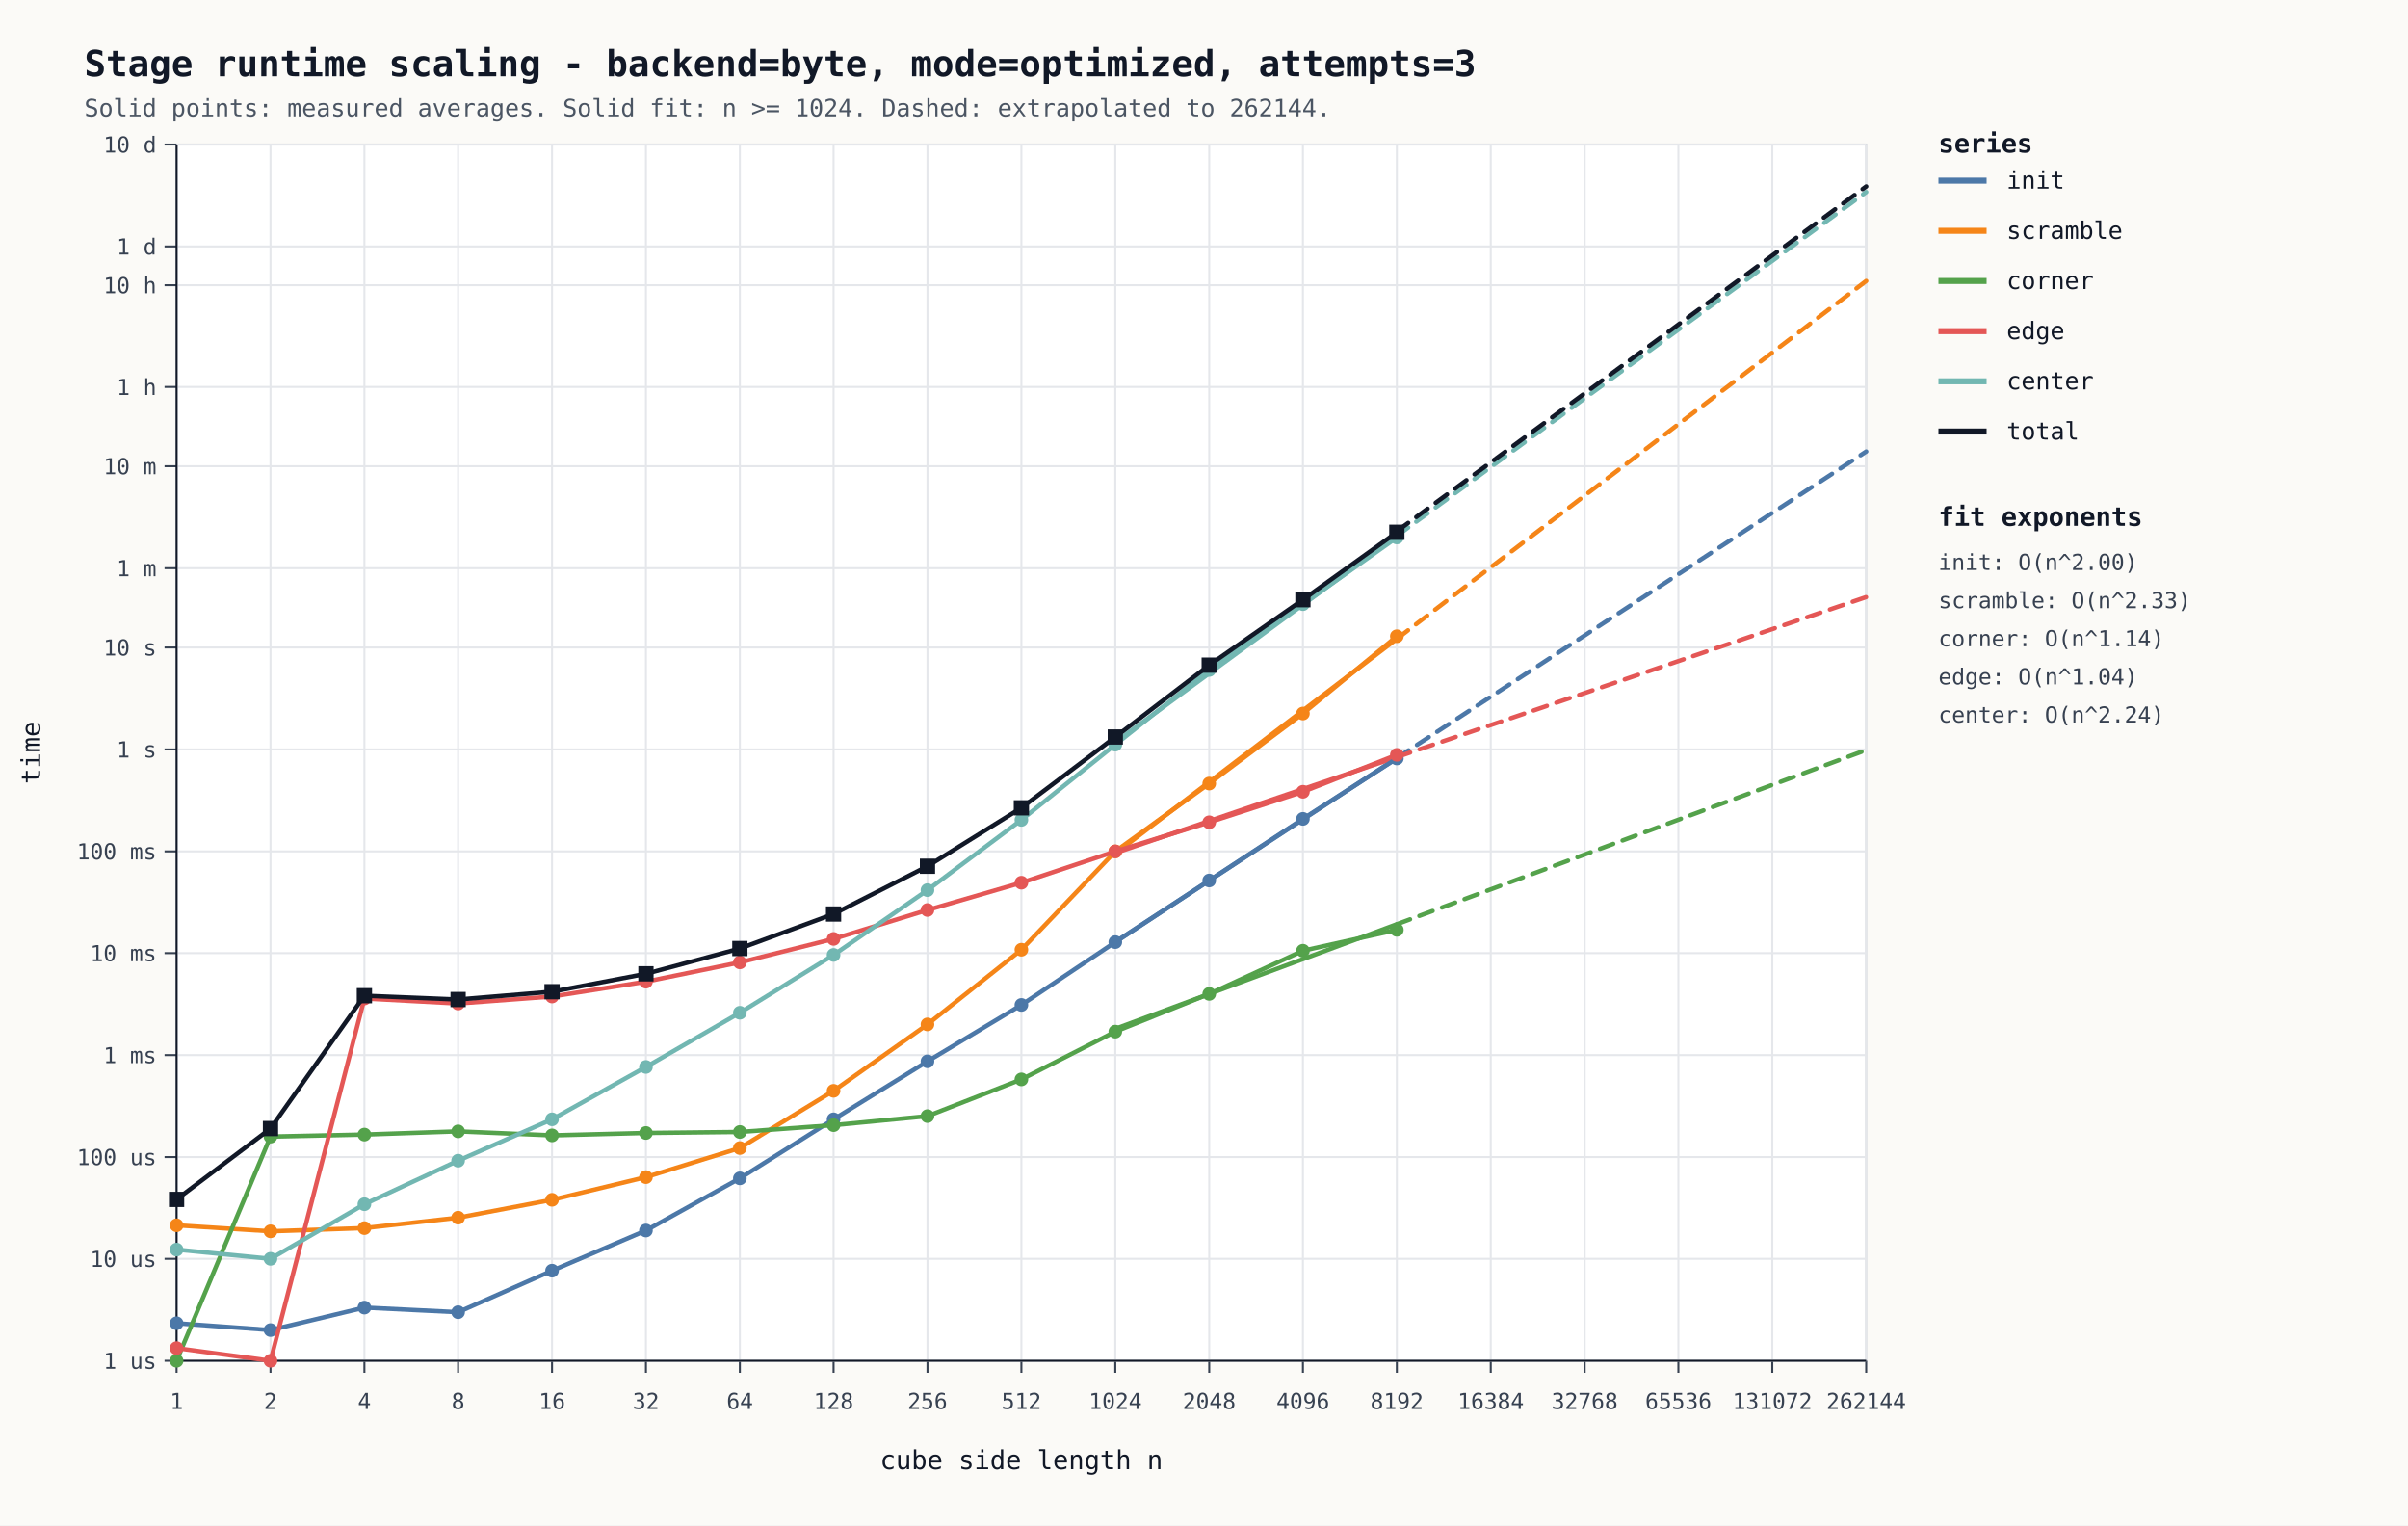
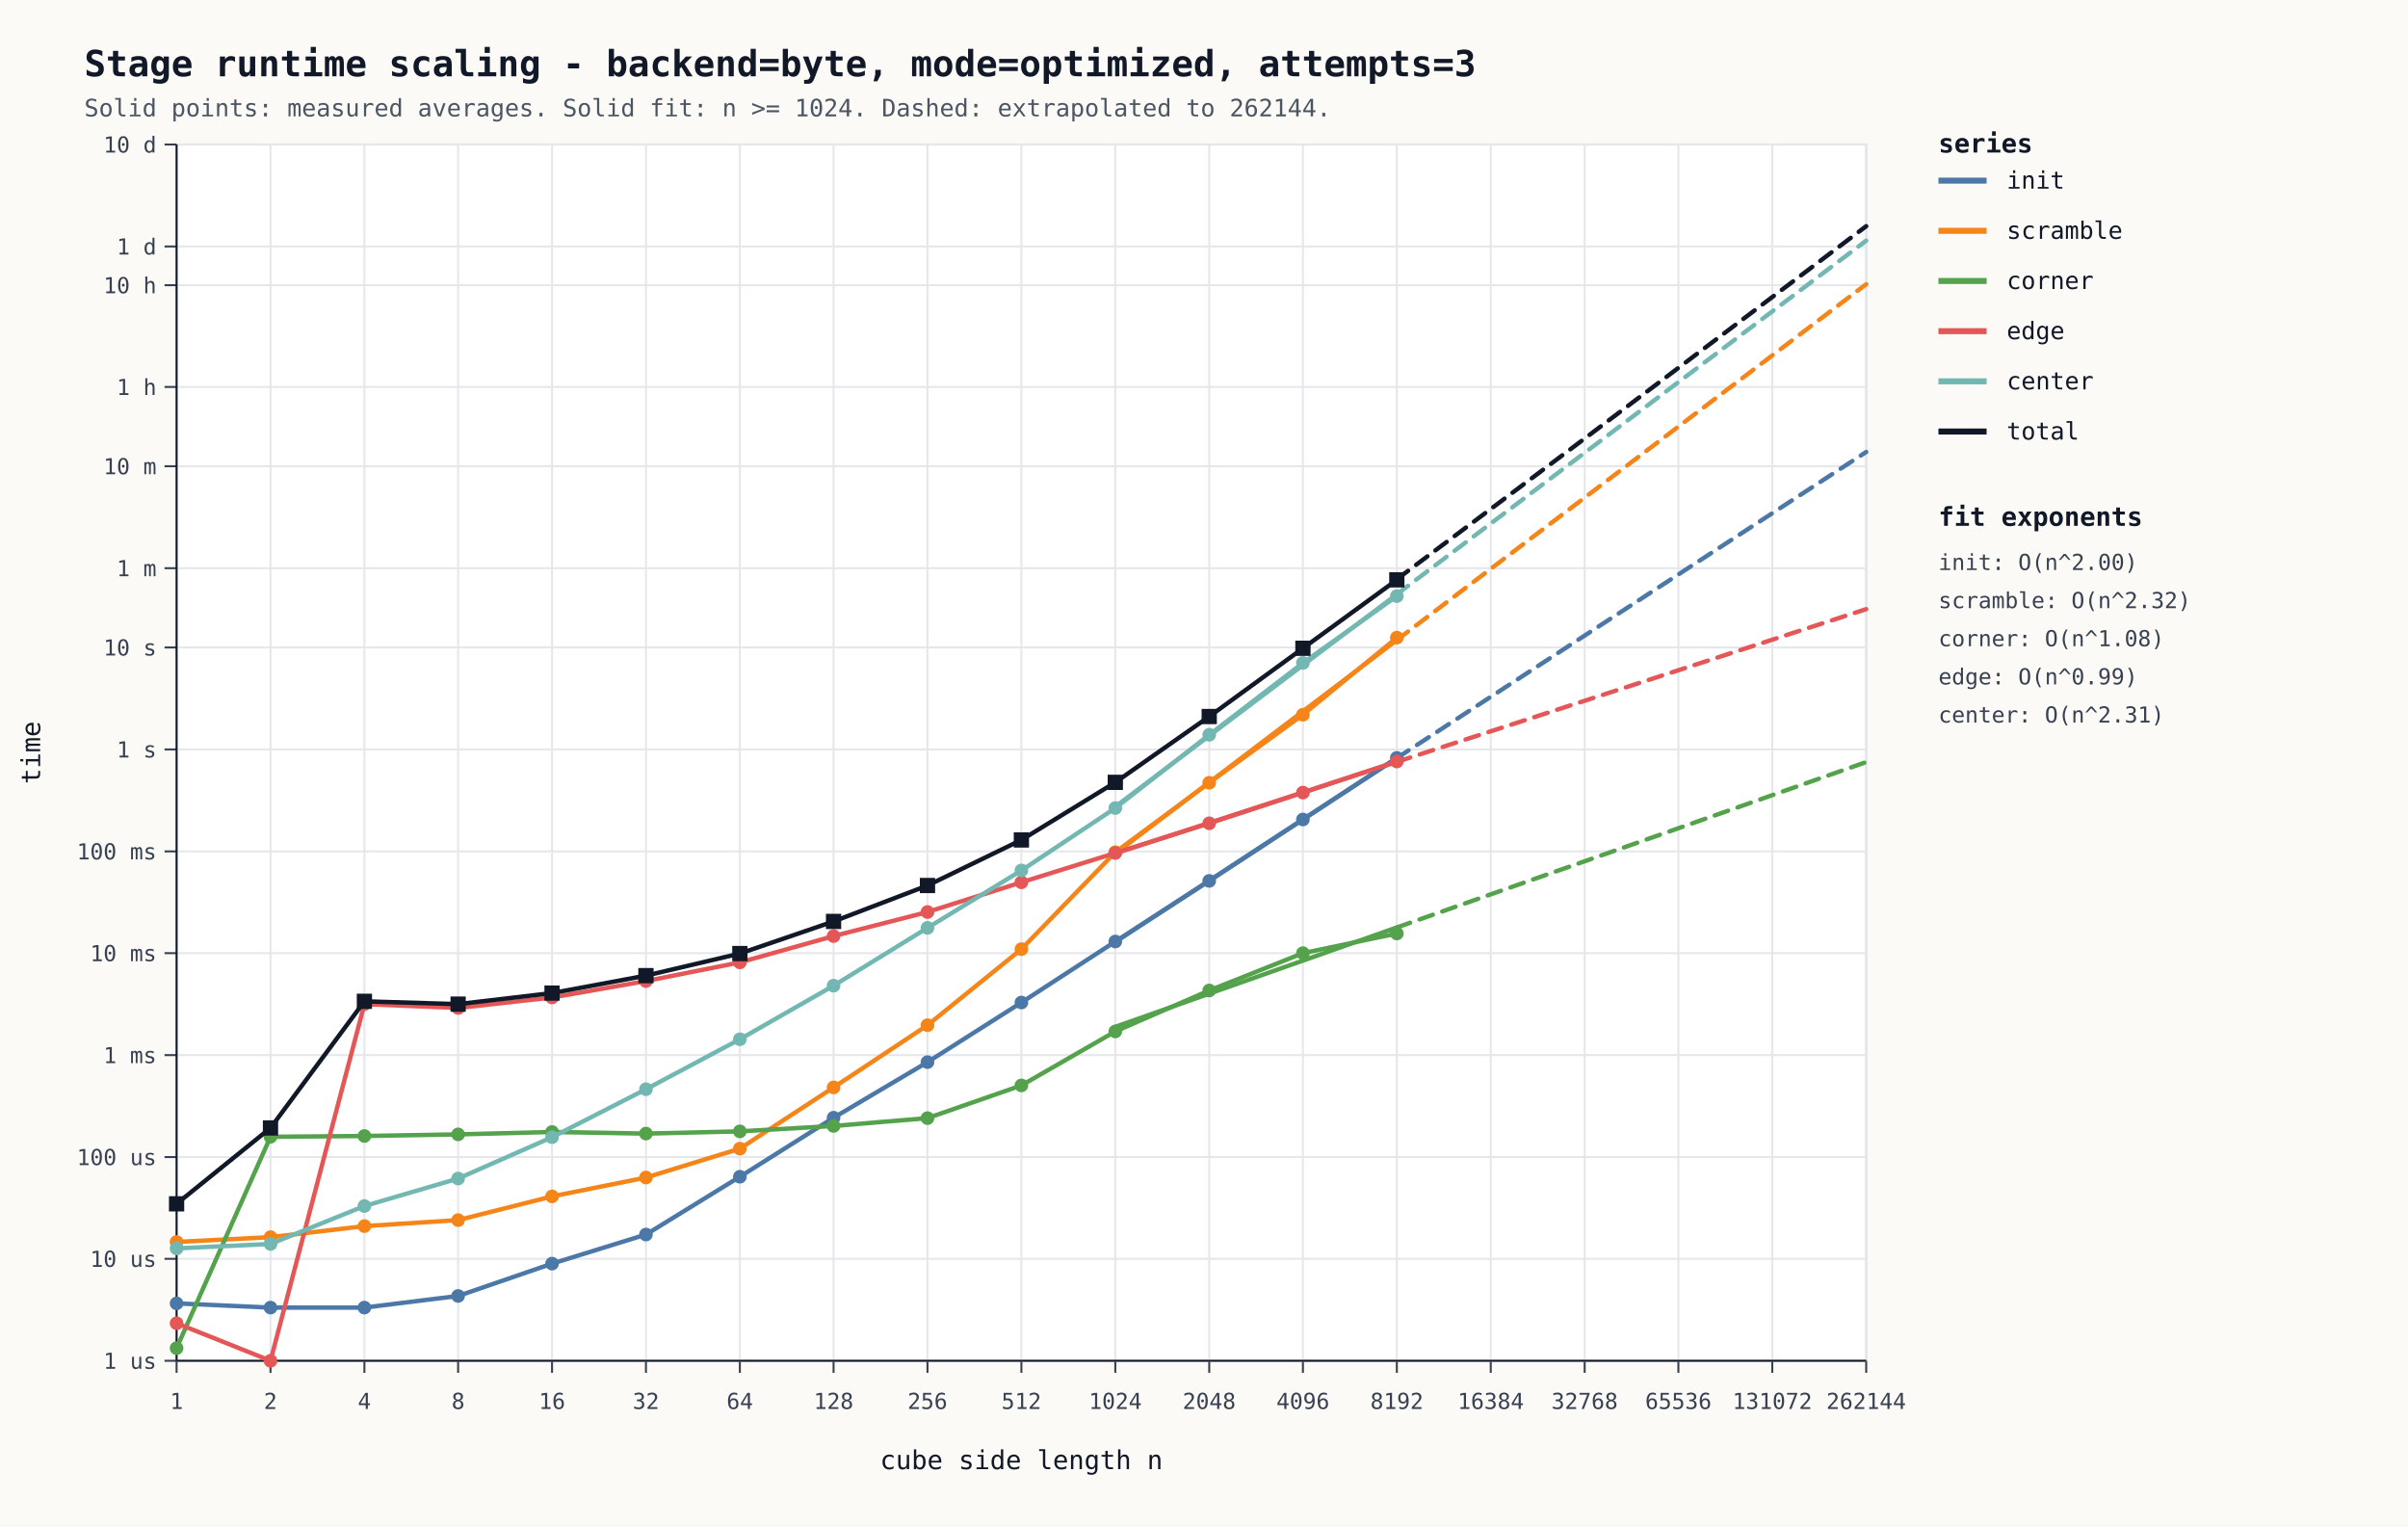
<svg xmlns="http://www.w3.org/2000/svg" width="1200" height="760" viewBox="0 0 1200 760">
  <rect width="1200" height="760" fill="#fbfaf7" />
  <text x="42.0" y="38.0" font-family="monospace" font-size="18" fill="#111827" text-anchor="start" font-weight="700">Stage runtime scaling - backend=byte, mode=optimized, attempts=3</text>
  <text x="42.0" y="58.0" font-family="monospace" font-size="12" fill="#4b5563" text-anchor="start" font-weight="400">Solid points: measured averages. Solid fit: n &gt;= 1024. Dashed: extrapolated to 262144.</text>
  <rect x="88" y="72" width="842" height="606" fill="#ffffff" stroke="#d1d5db" />
  <line x1="88.0" y1="72" x2="88.0" y2="678" stroke="#e5e7eb" />
  <line x1="88.0" y1="678" x2="88.0" y2="684" stroke="#374151" />
  <text x="88.0" y="702.0" font-family="monospace" font-size="11" fill="#374151" text-anchor="middle" font-weight="400">1</text>
  <line x1="134.8" y1="72" x2="134.8" y2="678" stroke="#e5e7eb" />
  <line x1="134.8" y1="678" x2="134.8" y2="684" stroke="#374151" />
  <text x="134.8" y="702.0" font-family="monospace" font-size="11" fill="#374151" text-anchor="middle" font-weight="400">2</text>
  <line x1="181.6" y1="72" x2="181.6" y2="678" stroke="#e5e7eb" />
  <line x1="181.6" y1="678" x2="181.6" y2="684" stroke="#374151" />
  <text x="181.6" y="702.0" font-family="monospace" font-size="11" fill="#374151" text-anchor="middle" font-weight="400">4</text>
  <line x1="228.3" y1="72" x2="228.3" y2="678" stroke="#e5e7eb" />
  <line x1="228.3" y1="678" x2="228.3" y2="684" stroke="#374151" />
  <text x="228.3" y="702.0" font-family="monospace" font-size="11" fill="#374151" text-anchor="middle" font-weight="400">8</text>
  <line x1="275.1" y1="72" x2="275.1" y2="678" stroke="#e5e7eb" />
  <line x1="275.1" y1="678" x2="275.1" y2="684" stroke="#374151" />
  <text x="275.1" y="702.0" font-family="monospace" font-size="11" fill="#374151" text-anchor="middle" font-weight="400">16</text>
  <line x1="321.9" y1="72" x2="321.9" y2="678" stroke="#e5e7eb" />
  <line x1="321.9" y1="678" x2="321.9" y2="684" stroke="#374151" />
  <text x="321.9" y="702.0" font-family="monospace" font-size="11" fill="#374151" text-anchor="middle" font-weight="400">32</text>
  <line x1="368.7" y1="72" x2="368.7" y2="678" stroke="#e5e7eb" />
  <line x1="368.7" y1="678" x2="368.7" y2="684" stroke="#374151" />
  <text x="368.7" y="702.0" font-family="monospace" font-size="11" fill="#374151" text-anchor="middle" font-weight="400">64</text>
  <line x1="415.4" y1="72" x2="415.4" y2="678" stroke="#e5e7eb" />
  <line x1="415.4" y1="678" x2="415.4" y2="684" stroke="#374151" />
  <text x="415.4" y="702.0" font-family="monospace" font-size="11" fill="#374151" text-anchor="middle" font-weight="400">128</text>
  <line x1="462.2" y1="72" x2="462.2" y2="678" stroke="#e5e7eb" />
  <line x1="462.2" y1="678" x2="462.2" y2="684" stroke="#374151" />
  <text x="462.2" y="702.0" font-family="monospace" font-size="11" fill="#374151" text-anchor="middle" font-weight="400">256</text>
  <line x1="509.0" y1="72" x2="509.0" y2="678" stroke="#e5e7eb" />
  <line x1="509.0" y1="678" x2="509.0" y2="684" stroke="#374151" />
  <text x="509.0" y="702.0" font-family="monospace" font-size="11" fill="#374151" text-anchor="middle" font-weight="400">512</text>
  <line x1="555.8" y1="72" x2="555.8" y2="678" stroke="#e5e7eb" />
  <line x1="555.8" y1="678" x2="555.8" y2="684" stroke="#374151" />
  <text x="555.8" y="702.0" font-family="monospace" font-size="11" fill="#374151" text-anchor="middle" font-weight="400">1024</text>
  <line x1="602.6" y1="72" x2="602.6" y2="678" stroke="#e5e7eb" />
  <line x1="602.6" y1="678" x2="602.6" y2="684" stroke="#374151" />
  <text x="602.6" y="702.0" font-family="monospace" font-size="11" fill="#374151" text-anchor="middle" font-weight="400">2048</text>
  <line x1="649.3" y1="72" x2="649.3" y2="678" stroke="#e5e7eb" />
  <line x1="649.3" y1="678" x2="649.3" y2="684" stroke="#374151" />
  <text x="649.3" y="702.0" font-family="monospace" font-size="11" fill="#374151" text-anchor="middle" font-weight="400">4096</text>
  <line x1="696.1" y1="72" x2="696.1" y2="678" stroke="#e5e7eb" />
  <line x1="696.1" y1="678" x2="696.1" y2="684" stroke="#374151" />
  <text x="696.1" y="702.0" font-family="monospace" font-size="11" fill="#374151" text-anchor="middle" font-weight="400">8192</text>
  <line x1="742.9" y1="72" x2="742.9" y2="678" stroke="#e5e7eb" />
  <line x1="742.9" y1="678" x2="742.9" y2="684" stroke="#374151" />
  <text x="742.9" y="702.0" font-family="monospace" font-size="11" fill="#374151" text-anchor="middle" font-weight="400">16384</text>
  <line x1="789.7" y1="72" x2="789.7" y2="678" stroke="#e5e7eb" />
  <line x1="789.7" y1="678" x2="789.7" y2="684" stroke="#374151" />
  <text x="789.7" y="702.0" font-family="monospace" font-size="11" fill="#374151" text-anchor="middle" font-weight="400">32768</text>
  <line x1="836.4" y1="72" x2="836.4" y2="678" stroke="#e5e7eb" />
  <line x1="836.4" y1="678" x2="836.4" y2="684" stroke="#374151" />
  <text x="836.4" y="702.0" font-family="monospace" font-size="11" fill="#374151" text-anchor="middle" font-weight="400">65536</text>
  <line x1="883.2" y1="72" x2="883.2" y2="678" stroke="#e5e7eb" />
  <line x1="883.2" y1="678" x2="883.2" y2="684" stroke="#374151" />
  <text x="883.2" y="702.0" font-family="monospace" font-size="11" fill="#374151" text-anchor="middle" font-weight="400">131072</text>
  <line x1="930.0" y1="72" x2="930.0" y2="678" stroke="#e5e7eb" />
  <line x1="930.0" y1="678" x2="930.0" y2="684" stroke="#374151" />
  <text x="930.0" y="702.0" font-family="monospace" font-size="11" fill="#374151" text-anchor="middle" font-weight="400">262144</text>
  <line x1="88" y1="678.0" x2="930" y2="678.0" stroke="#e5e7eb" />
  <line x1="82" y1="678.0" x2="88" y2="678.0" stroke="#374151" />
  <text x="78.0" y="682.0" font-family="monospace" font-size="11" fill="#374151" text-anchor="end" font-weight="400">1 us</text>
  <line x1="88" y1="627.2" x2="930" y2="627.2" stroke="#e5e7eb" />
  <line x1="82" y1="627.2" x2="88" y2="627.2" stroke="#374151" />
  <text x="78.0" y="631.2" font-family="monospace" font-size="11" fill="#374151" text-anchor="end" font-weight="400">10 us</text>
  <line x1="88" y1="576.5" x2="930" y2="576.5" stroke="#e5e7eb" />
  <line x1="82" y1="576.5" x2="88" y2="576.5" stroke="#374151" />
  <text x="78.0" y="580.5" font-family="monospace" font-size="11" fill="#374151" text-anchor="end" font-weight="400">100 us</text>
  <line x1="88" y1="525.7" x2="930" y2="525.7" stroke="#e5e7eb" />
  <line x1="82" y1="525.7" x2="88" y2="525.7" stroke="#374151" />
  <text x="78.0" y="529.7" font-family="monospace" font-size="11" fill="#374151" text-anchor="end" font-weight="400">1 ms</text>
  <line x1="88" y1="474.9" x2="930" y2="474.9" stroke="#e5e7eb" />
  <line x1="82" y1="474.9" x2="88" y2="474.9" stroke="#374151" />
  <text x="78.0" y="478.9" font-family="monospace" font-size="11" fill="#374151" text-anchor="end" font-weight="400">10 ms</text>
  <line x1="88" y1="424.2" x2="930" y2="424.2" stroke="#e5e7eb" />
  <line x1="82" y1="424.2" x2="88" y2="424.2" stroke="#374151" />
  <text x="78.0" y="428.2" font-family="monospace" font-size="11" fill="#374151" text-anchor="end" font-weight="400">100 ms</text>
  <line x1="88" y1="373.4" x2="930" y2="373.4" stroke="#e5e7eb" />
  <line x1="82" y1="373.4" x2="88" y2="373.4" stroke="#374151" />
  <text x="78.0" y="377.4" font-family="monospace" font-size="11" fill="#374151" text-anchor="end" font-weight="400">1 s</text>
  <line x1="88" y1="322.6" x2="930" y2="322.6" stroke="#e5e7eb" />
  <line x1="82" y1="322.6" x2="88" y2="322.6" stroke="#374151" />
  <text x="78.0" y="326.6" font-family="monospace" font-size="11" fill="#374151" text-anchor="end" font-weight="400">10 s</text>
  <line x1="88" y1="283.1" x2="930" y2="283.1" stroke="#e5e7eb" />
  <line x1="82" y1="283.1" x2="88" y2="283.1" stroke="#374151" />
  <text x="78.0" y="287.1" font-family="monospace" font-size="11" fill="#374151" text-anchor="end" font-weight="400">1 m</text>
  <line x1="88" y1="232.3" x2="930" y2="232.3" stroke="#e5e7eb" />
  <line x1="82" y1="232.3" x2="88" y2="232.3" stroke="#374151" />
  <text x="78.0" y="236.3" font-family="monospace" font-size="11" fill="#374151" text-anchor="end" font-weight="400">10 m</text>
  <line x1="88" y1="192.8" x2="930" y2="192.8" stroke="#e5e7eb" />
  <line x1="82" y1="192.8" x2="88" y2="192.8" stroke="#374151" />
  <text x="78.0" y="196.8" font-family="monospace" font-size="11" fill="#374151" text-anchor="end" font-weight="400">1 h</text>
  <line x1="88" y1="142.1" x2="930" y2="142.1" stroke="#e5e7eb" />
  <line x1="82" y1="142.1" x2="88" y2="142.1" stroke="#374151" />
  <text x="78.0" y="146.1" font-family="monospace" font-size="11" fill="#374151" text-anchor="end" font-weight="400">10 h</text>
  <line x1="88" y1="122.8" x2="930" y2="122.8" stroke="#e5e7eb" />
  <line x1="82" y1="122.8" x2="88" y2="122.8" stroke="#374151" />
  <text x="78.0" y="126.8" font-family="monospace" font-size="11" fill="#374151" text-anchor="end" font-weight="400">1 d</text>
  <line x1="88" y1="72.0" x2="930" y2="72.0" stroke="#e5e7eb" />
  <line x1="82" y1="72.0" x2="88" y2="72.0" stroke="#374151" />
  <text x="78.0" y="76.0" font-family="monospace" font-size="11" fill="#374151" text-anchor="end" font-weight="400">10 d</text>
  <line x1="88" y1="678" x2="930" y2="678" stroke="#111827" />
  <line x1="88" y1="72" x2="88" y2="678" stroke="#111827" />
  <text x="509.0" y="732.0" font-family="monospace" font-size="13" fill="#111827" text-anchor="middle" font-weight="400">cube side length n</text>
  <text x="20.0" y="375.0" font-family="monospace" font-size="13" fill="#111827" text-anchor="middle" font-weight="400" transform="rotate(-90 20 375)">time</text>
  <polyline points="555.8,469.3 696.1,377.7" fill="none" stroke="#4c78a8" stroke-width="2.2" stroke-linecap="round" stroke-linejoin="round" />
-   <polyline points="696.1,377.7 930.0,225.0" fill="none" stroke="#4c78a8" stroke-width="2.2" stroke-linecap="round" stroke-linejoin="round" stroke-dasharray="7 5" />
-   <polyline points="555.8,425.3 696.1,318.3" fill="none" stroke="#f58518" stroke-width="2.2" stroke-linecap="round" stroke-linejoin="round" />
-   <polyline points="696.1,318.3 930.0,140.0" fill="none" stroke="#f58518" stroke-width="2.2" stroke-linecap="round" stroke-linejoin="round" stroke-dasharray="7 5" />
-   <polyline points="555.8,512.6 696.1,460.5" fill="none" stroke="#54a24b" stroke-width="2.2" stroke-linecap="round" stroke-linejoin="round" />
-   <polyline points="696.1,460.5 930.0,373.7" fill="none" stroke="#54a24b" stroke-width="2.2" stroke-linecap="round" stroke-linejoin="round" stroke-dasharray="7 5" />
-   <polyline points="555.8,425.0 696.1,377.2" fill="none" stroke="#e45756" stroke-width="2.2" stroke-linecap="round" stroke-linejoin="round" />
-   <polyline points="696.1,377.2 930.0,297.5" fill="none" stroke="#e45756" stroke-width="2.2" stroke-linecap="round" stroke-linejoin="round" stroke-dasharray="7 5" />
-   <polyline points="555.8,369.8 696.1,267.0" fill="none" stroke="#72b7b2" stroke-width="2.2" stroke-linecap="round" stroke-linejoin="round" />
-   <polyline points="696.1,267.0 930.0,95.7" fill="none" stroke="#72b7b2" stroke-width="2.2" stroke-linecap="round" stroke-linejoin="round" stroke-dasharray="7 5" />
-   <polyline points="696.1,264.7 742.9,230.4 789.7,196.0 836.4,161.7 883.2,127.3 930.0,92.9" fill="none" stroke="#111827" stroke-width="2.2" stroke-linecap="round" stroke-linejoin="round" stroke-dasharray="7 5" />
-   <polyline points="88.0,659.3 134.8,662.7 181.6,651.5 228.3,653.8 275.1,633.1 321.9,613.1 368.7,587.1 415.4,557.7 462.2,528.8 509.0,500.7 555.8,469.4 602.6,438.7 649.3,408.0 696.1,377.9" fill="none" stroke="#4c78a8" stroke-width="2.2" stroke-linecap="round" stroke-linejoin="round" />
-   <circle cx="88.0" cy="659.3" r="3.4" fill="#4c78a8" />
-   <circle cx="134.8" cy="662.7" r="3.4" fill="#4c78a8" />
+   <polyline points="696.1,377.7 930.0,225.2" fill="none" stroke="#4c78a8" stroke-width="2.2" stroke-linecap="round" stroke-linejoin="round" stroke-dasharray="7 5" />
+   <polyline points="555.8,425.3 696.1,318.9" fill="none" stroke="#f58518" stroke-width="2.2" stroke-linecap="round" stroke-linejoin="round" />
+   <polyline points="696.1,318.9 930.0,141.6" fill="none" stroke="#f58518" stroke-width="2.2" stroke-linecap="round" stroke-linejoin="round" stroke-dasharray="7 5" />
+   <polyline points="555.8,511.6 696.1,462.1" fill="none" stroke="#54a24b" stroke-width="2.2" stroke-linecap="round" stroke-linejoin="round" />
+   <polyline points="696.1,462.1 930.0,379.7" fill="none" stroke="#54a24b" stroke-width="2.2" stroke-linecap="round" stroke-linejoin="round" stroke-dasharray="7 5" />
+   <polyline points="555.8,425.2 696.1,379.6" fill="none" stroke="#e45756" stroke-width="2.2" stroke-linecap="round" stroke-linejoin="round" />
+   <polyline points="696.1,379.6 930.0,303.5" fill="none" stroke="#e45756" stroke-width="2.2" stroke-linecap="round" stroke-linejoin="round" stroke-dasharray="7 5" />
+   <polyline points="555.8,401.9 696.1,296.1" fill="none" stroke="#72b7b2" stroke-width="2.2" stroke-linecap="round" stroke-linejoin="round" />
+   <polyline points="696.1,296.1 930.0,119.9" fill="none" stroke="#72b7b2" stroke-width="2.2" stroke-linecap="round" stroke-linejoin="round" stroke-dasharray="7 5" />
+   <polyline points="696.1,288.6 742.9,253.6 789.7,218.5 836.4,183.3 883.2,148.0 930.0,112.7" fill="none" stroke="#111827" stroke-width="2.2" stroke-linecap="round" stroke-linejoin="round" stroke-dasharray="7 5" />
+   <polyline points="88.0,649.4 134.8,651.5 181.6,651.5 228.3,645.7 275.1,629.6 321.9,615.1 368.7,586.3 415.4,556.9 462.2,529.2 509.0,499.5 555.8,469.1 602.6,438.9 649.3,408.3 696.1,377.6" fill="none" stroke="#4c78a8" stroke-width="2.2" stroke-linecap="round" stroke-linejoin="round" />
+   <circle cx="88.0" cy="649.4" r="3.4" fill="#4c78a8" />
+   <circle cx="134.8" cy="651.5" r="3.4" fill="#4c78a8" />
  <circle cx="181.6" cy="651.5" r="3.4" fill="#4c78a8" />
-   <circle cx="228.3" cy="653.8" r="3.4" fill="#4c78a8" />
-   <circle cx="275.1" cy="633.1" r="3.4" fill="#4c78a8" />
-   <circle cx="321.9" cy="613.1" r="3.4" fill="#4c78a8" />
-   <circle cx="368.7" cy="587.1" r="3.4" fill="#4c78a8" />
-   <circle cx="415.4" cy="557.7" r="3.4" fill="#4c78a8" />
-   <circle cx="462.2" cy="528.8" r="3.4" fill="#4c78a8" />
-   <circle cx="509.0" cy="500.7" r="3.4" fill="#4c78a8" />
-   <circle cx="555.8" cy="469.4" r="3.4" fill="#4c78a8" />
-   <circle cx="602.6" cy="438.7" r="3.4" fill="#4c78a8" />
-   <circle cx="649.3" cy="408.0" r="3.4" fill="#4c78a8" />
-   <circle cx="696.1" cy="377.9" r="3.4" fill="#4c78a8" />
-   <polyline points="88.0,610.5 134.8,613.5 181.6,611.9 228.3,606.7 275.1,597.8 321.9,586.5 368.7,572.0 415.4,543.5 462.2,510.4 509.0,473.2 555.8,424.2 602.6,390.4 649.3,355.5 696.1,317.0" fill="none" stroke="#f58518" stroke-width="2.2" stroke-linecap="round" stroke-linejoin="round" />
-   <circle cx="88.0" cy="610.5" r="3.4" fill="#f58518" />
-   <circle cx="134.8" cy="613.5" r="3.4" fill="#f58518" />
-   <circle cx="181.6" cy="611.9" r="3.4" fill="#f58518" />
-   <circle cx="228.3" cy="606.7" r="3.4" fill="#f58518" />
-   <circle cx="275.1" cy="597.8" r="3.4" fill="#f58518" />
-   <circle cx="321.9" cy="586.5" r="3.4" fill="#f58518" />
-   <circle cx="368.7" cy="572.0" r="3.4" fill="#f58518" />
-   <circle cx="415.4" cy="543.5" r="3.4" fill="#f58518" />
-   <circle cx="462.2" cy="510.4" r="3.4" fill="#f58518" />
-   <circle cx="509.0" cy="473.2" r="3.4" fill="#f58518" />
-   <circle cx="555.8" cy="424.2" r="3.4" fill="#f58518" />
-   <circle cx="602.6" cy="390.4" r="3.4" fill="#f58518" />
-   <circle cx="649.3" cy="355.5" r="3.4" fill="#f58518" />
-   <circle cx="696.1" cy="317.0" r="3.4" fill="#f58518" />
-   <polyline points="88.0,678.0 134.8,566.3 181.6,565.3 228.3,563.7 275.1,565.7 321.9,564.5 368.7,564.0 415.4,560.6 462.2,556.1 509.0,537.8 555.8,514.0 602.6,495.2 649.3,473.7 696.1,463.3" fill="none" stroke="#54a24b" stroke-width="2.2" stroke-linecap="round" stroke-linejoin="round" />
-   <circle cx="88.0" cy="678.0" r="3.4" fill="#54a24b" />
-   <circle cx="134.8" cy="566.3" r="3.4" fill="#54a24b" />
-   <circle cx="181.6" cy="565.3" r="3.4" fill="#54a24b" />
-   <circle cx="228.3" cy="563.7" r="3.4" fill="#54a24b" />
-   <circle cx="275.1" cy="565.7" r="3.4" fill="#54a24b" />
-   <circle cx="321.9" cy="564.5" r="3.4" fill="#54a24b" />
-   <circle cx="368.7" cy="564.0" r="3.4" fill="#54a24b" />
-   <circle cx="415.4" cy="560.6" r="3.4" fill="#54a24b" />
-   <circle cx="462.2" cy="556.1" r="3.4" fill="#54a24b" />
-   <circle cx="509.0" cy="537.8" r="3.4" fill="#54a24b" />
-   <circle cx="555.8" cy="514.0" r="3.4" fill="#54a24b" />
-   <circle cx="602.6" cy="495.2" r="3.4" fill="#54a24b" />
-   <circle cx="649.3" cy="473.7" r="3.4" fill="#54a24b" />
-   <circle cx="696.1" cy="463.3" r="3.4" fill="#54a24b" />
-   <polyline points="88.0,671.7 134.8,678.0 181.6,497.5 228.3,500.0 275.1,496.5 321.9,489.1 368.7,479.5 415.4,467.8 462.2,453.4 509.0,439.8 555.8,424.2 602.6,409.7 649.3,394.5 696.1,376.1" fill="none" stroke="#e45756" stroke-width="2.2" stroke-linecap="round" stroke-linejoin="round" />
-   <circle cx="88.0" cy="671.7" r="3.4" fill="#e45756" />
+   <circle cx="228.3" cy="645.7" r="3.4" fill="#4c78a8" />
+   <circle cx="275.1" cy="629.6" r="3.4" fill="#4c78a8" />
+   <circle cx="321.9" cy="615.1" r="3.4" fill="#4c78a8" />
+   <circle cx="368.7" cy="586.3" r="3.4" fill="#4c78a8" />
+   <circle cx="415.4" cy="556.9" r="3.4" fill="#4c78a8" />
+   <circle cx="462.2" cy="529.2" r="3.4" fill="#4c78a8" />
+   <circle cx="509.0" cy="499.5" r="3.4" fill="#4c78a8" />
+   <circle cx="555.8" cy="469.1" r="3.4" fill="#4c78a8" />
+   <circle cx="602.6" cy="438.9" r="3.4" fill="#4c78a8" />
+   <circle cx="649.3" cy="408.3" r="3.4" fill="#4c78a8" />
+   <circle cx="696.1" cy="377.6" r="3.4" fill="#4c78a8" />
+   <polyline points="88.0,618.8 134.8,616.4 181.6,610.9 228.3,607.9 275.1,596.1 321.9,586.7 368.7,572.3 415.4,541.8 462.2,510.8 509.0,472.9 555.8,424.6 602.6,390.0 649.3,356.1 696.1,317.7" fill="none" stroke="#f58518" stroke-width="2.2" stroke-linecap="round" stroke-linejoin="round" />
+   <circle cx="88.0" cy="618.8" r="3.4" fill="#f58518" />
+   <circle cx="134.8" cy="616.4" r="3.4" fill="#f58518" />
+   <circle cx="181.6" cy="610.9" r="3.4" fill="#f58518" />
+   <circle cx="228.3" cy="607.9" r="3.4" fill="#f58518" />
+   <circle cx="275.1" cy="596.1" r="3.4" fill="#f58518" />
+   <circle cx="321.9" cy="586.7" r="3.4" fill="#f58518" />
+   <circle cx="368.7" cy="572.3" r="3.4" fill="#f58518" />
+   <circle cx="415.4" cy="541.8" r="3.4" fill="#f58518" />
+   <circle cx="462.2" cy="510.8" r="3.4" fill="#f58518" />
+   <circle cx="509.0" cy="472.9" r="3.4" fill="#f58518" />
+   <circle cx="555.8" cy="424.6" r="3.4" fill="#f58518" />
+   <circle cx="602.6" cy="390.0" r="3.4" fill="#f58518" />
+   <circle cx="649.3" cy="356.1" r="3.4" fill="#f58518" />
+   <circle cx="696.1" cy="317.7" r="3.4" fill="#f58518" />
+   <polyline points="88.0,671.7 134.8,566.4 181.6,566.0 228.3,565.2 275.1,564.0 321.9,564.8 368.7,563.7 415.4,561.0 462.2,557.1 509.0,540.8 555.8,513.9 602.6,493.5 649.3,474.9 696.1,465.1" fill="none" stroke="#54a24b" stroke-width="2.2" stroke-linecap="round" stroke-linejoin="round" />
+   <circle cx="88.0" cy="671.7" r="3.4" fill="#54a24b" />
+   <circle cx="134.8" cy="566.4" r="3.4" fill="#54a24b" />
+   <circle cx="181.6" cy="566.0" r="3.4" fill="#54a24b" />
+   <circle cx="228.3" cy="565.2" r="3.4" fill="#54a24b" />
+   <circle cx="275.1" cy="564.0" r="3.4" fill="#54a24b" />
+   <circle cx="321.9" cy="564.8" r="3.4" fill="#54a24b" />
+   <circle cx="368.7" cy="563.7" r="3.4" fill="#54a24b" />
+   <circle cx="415.4" cy="561.0" r="3.4" fill="#54a24b" />
+   <circle cx="462.2" cy="557.1" r="3.4" fill="#54a24b" />
+   <circle cx="509.0" cy="540.8" r="3.4" fill="#54a24b" />
+   <circle cx="555.8" cy="513.9" r="3.4" fill="#54a24b" />
+   <circle cx="602.6" cy="493.5" r="3.4" fill="#54a24b" />
+   <circle cx="649.3" cy="474.9" r="3.4" fill="#54a24b" />
+   <circle cx="696.1" cy="465.1" r="3.4" fill="#54a24b" />
+   <polyline points="88.0,659.3 134.8,678.0 181.6,500.3 228.3,502.2 275.1,497.0 321.9,488.8 368.7,479.5 415.4,466.4 462.2,454.4 509.0,439.6 555.8,425.0 602.6,410.2 649.3,394.9 696.1,379.4" fill="none" stroke="#e45756" stroke-width="2.2" stroke-linecap="round" stroke-linejoin="round" />
+   <circle cx="88.0" cy="659.3" r="3.4" fill="#e45756" />
  <circle cx="134.8" cy="678.0" r="3.4" fill="#e45756" />
-   <circle cx="181.6" cy="497.5" r="3.4" fill="#e45756" />
-   <circle cx="228.3" cy="500.0" r="3.4" fill="#e45756" />
-   <circle cx="275.1" cy="496.5" r="3.4" fill="#e45756" />
-   <circle cx="321.9" cy="489.1" r="3.4" fill="#e45756" />
+   <circle cx="181.6" cy="500.3" r="3.4" fill="#e45756" />
+   <circle cx="228.3" cy="502.2" r="3.4" fill="#e45756" />
+   <circle cx="275.1" cy="497.0" r="3.4" fill="#e45756" />
+   <circle cx="321.9" cy="488.8" r="3.4" fill="#e45756" />
  <circle cx="368.7" cy="479.5" r="3.4" fill="#e45756" />
-   <circle cx="415.4" cy="467.8" r="3.4" fill="#e45756" />
-   <circle cx="462.2" cy="453.4" r="3.4" fill="#e45756" />
-   <circle cx="509.0" cy="439.8" r="3.4" fill="#e45756" />
-   <circle cx="555.8" cy="424.2" r="3.4" fill="#e45756" />
-   <circle cx="602.6" cy="409.7" r="3.4" fill="#e45756" />
-   <circle cx="649.3" cy="394.5" r="3.4" fill="#e45756" />
-   <circle cx="696.1" cy="376.1" r="3.4" fill="#e45756" />
-   <polyline points="88.0,622.6 134.8,627.2 181.6,600.0 228.3,578.3 275.1,557.7 321.9,531.6 368.7,504.6 415.4,475.8 462.2,443.5 509.0,408.5 555.8,371.0 602.6,333.8 649.3,301.0 696.1,267.8" fill="none" stroke="#72b7b2" stroke-width="2.2" stroke-linecap="round" stroke-linejoin="round" />
-   <circle cx="88.0" cy="622.6" r="3.4" fill="#72b7b2" />
-   <circle cx="134.8" cy="627.2" r="3.4" fill="#72b7b2" />
-   <circle cx="181.6" cy="600.0" r="3.4" fill="#72b7b2" />
-   <circle cx="228.3" cy="578.3" r="3.4" fill="#72b7b2" />
-   <circle cx="275.1" cy="557.7" r="3.4" fill="#72b7b2" />
-   <circle cx="321.9" cy="531.6" r="3.4" fill="#72b7b2" />
-   <circle cx="368.7" cy="504.6" r="3.4" fill="#72b7b2" />
-   <circle cx="415.4" cy="475.8" r="3.4" fill="#72b7b2" />
-   <circle cx="462.2" cy="443.5" r="3.4" fill="#72b7b2" />
-   <circle cx="509.0" cy="408.5" r="3.4" fill="#72b7b2" />
-   <circle cx="555.8" cy="371.0" r="3.4" fill="#72b7b2" />
-   <circle cx="602.6" cy="333.8" r="3.4" fill="#72b7b2" />
-   <circle cx="649.3" cy="301.0" r="3.4" fill="#72b7b2" />
-   <circle cx="696.1" cy="267.8" r="3.4" fill="#72b7b2" />
-   <polyline points="88.0,597.6 134.8,562.3 181.6,496.1 228.3,498.0 275.1,494.1 321.9,485.2 368.7,472.6 415.4,455.4 462.2,431.6 509.0,402.5 555.8,367.2 602.6,331.4 649.3,298.8 696.1,265.2" fill="none" stroke="#111827" stroke-width="2.2" stroke-linecap="round" stroke-linejoin="round" />
-   <rect x="84.2" y="593.8" width="7.6" height="7.6" fill="#111827" />
-   <rect x="131.0" y="558.5" width="7.6" height="7.6" fill="#111827" />
-   <rect x="177.8" y="492.3" width="7.6" height="7.6" fill="#111827" />
-   <rect x="224.5" y="494.2" width="7.6" height="7.6" fill="#111827" />
-   <rect x="271.3" y="490.3" width="7.6" height="7.6" fill="#111827" />
-   <rect x="318.1" y="481.4" width="7.6" height="7.6" fill="#111827" />
-   <rect x="364.9" y="468.8" width="7.6" height="7.6" fill="#111827" />
-   <rect x="411.6" y="451.6" width="7.6" height="7.6" fill="#111827" />
-   <rect x="458.4" y="427.8" width="7.6" height="7.6" fill="#111827" />
-   <rect x="505.2" y="398.7" width="7.6" height="7.6" fill="#111827" />
-   <rect x="552.0" y="363.4" width="7.6" height="7.6" fill="#111827" />
-   <rect x="598.8" y="327.6" width="7.6" height="7.6" fill="#111827" />
-   <rect x="645.5" y="295.0" width="7.6" height="7.6" fill="#111827" />
-   <rect x="692.3" y="261.4" width="7.6" height="7.6" fill="#111827" />
+   <circle cx="415.4" cy="466.4" r="3.4" fill="#e45756" />
+   <circle cx="462.2" cy="454.4" r="3.4" fill="#e45756" />
+   <circle cx="509.0" cy="439.6" r="3.4" fill="#e45756" />
+   <circle cx="555.8" cy="425.0" r="3.4" fill="#e45756" />
+   <circle cx="602.6" cy="410.2" r="3.4" fill="#e45756" />
+   <circle cx="649.3" cy="394.9" r="3.4" fill="#e45756" />
+   <circle cx="696.1" cy="379.4" r="3.4" fill="#e45756" />
+   <polyline points="88.0,622.0 134.8,619.8 181.6,600.9 228.3,587.2 275.1,566.6 321.9,542.7 368.7,517.8 415.4,491.1 462.2,462.3 509.0,433.7 555.8,402.6 602.6,366.1 649.3,330.3 696.1,297.0" fill="none" stroke="#72b7b2" stroke-width="2.2" stroke-linecap="round" stroke-linejoin="round" />
+   <circle cx="88.0" cy="622.0" r="3.4" fill="#72b7b2" />
+   <circle cx="134.8" cy="619.8" r="3.4" fill="#72b7b2" />
+   <circle cx="181.6" cy="600.9" r="3.4" fill="#72b7b2" />
+   <circle cx="228.3" cy="587.2" r="3.4" fill="#72b7b2" />
+   <circle cx="275.1" cy="566.6" r="3.4" fill="#72b7b2" />
+   <circle cx="321.9" cy="542.7" r="3.4" fill="#72b7b2" />
+   <circle cx="368.7" cy="517.8" r="3.4" fill="#72b7b2" />
+   <circle cx="415.4" cy="491.1" r="3.4" fill="#72b7b2" />
+   <circle cx="462.2" cy="462.3" r="3.4" fill="#72b7b2" />
+   <circle cx="509.0" cy="433.7" r="3.4" fill="#72b7b2" />
+   <circle cx="555.8" cy="402.6" r="3.4" fill="#72b7b2" />
+   <circle cx="602.6" cy="366.1" r="3.4" fill="#72b7b2" />
+   <circle cx="649.3" cy="330.3" r="3.4" fill="#72b7b2" />
+   <circle cx="696.1" cy="297.0" r="3.4" fill="#72b7b2" />
+   <polyline points="88.0,599.8 134.8,562.0 181.6,498.9 228.3,500.3 275.1,494.8 321.9,486.1 368.7,475.1 415.4,459.1 462.2,441.2 509.0,418.5 555.8,389.8 602.6,357.0 649.3,323.0 696.1,288.9" fill="none" stroke="#111827" stroke-width="2.2" stroke-linecap="round" stroke-linejoin="round" />
+   <rect x="84.2" y="596.0" width="7.6" height="7.6" fill="#111827" />
+   <rect x="131.0" y="558.2" width="7.6" height="7.6" fill="#111827" />
+   <rect x="177.8" y="495.1" width="7.6" height="7.6" fill="#111827" />
+   <rect x="224.5" y="496.5" width="7.6" height="7.6" fill="#111827" />
+   <rect x="271.3" y="491.0" width="7.6" height="7.6" fill="#111827" />
+   <rect x="318.1" y="482.3" width="7.6" height="7.6" fill="#111827" />
+   <rect x="364.9" y="471.3" width="7.6" height="7.6" fill="#111827" />
+   <rect x="411.6" y="455.3" width="7.6" height="7.6" fill="#111827" />
+   <rect x="458.4" y="437.4" width="7.6" height="7.6" fill="#111827" />
+   <rect x="505.2" y="414.7" width="7.6" height="7.6" fill="#111827" />
+   <rect x="552.0" y="386.0" width="7.6" height="7.6" fill="#111827" />
+   <rect x="598.8" y="353.2" width="7.6" height="7.6" fill="#111827" />
+   <rect x="645.5" y="319.2" width="7.6" height="7.6" fill="#111827" />
+   <rect x="692.3" y="285.1" width="7.6" height="7.6" fill="#111827" />
  <text x="966.0" y="76.0" font-family="monospace" font-size="13" fill="#111827" text-anchor="start" font-weight="700">series</text>
  <line x1="966" y1="90.0" x2="990" y2="90.0" stroke="#4c78a8" stroke-width="3" />
  <text x="1000.0" y="94.0" font-family="monospace" font-size="12" fill="#111827" text-anchor="start" font-weight="400">init</text>
  <line x1="966" y1="115.0" x2="990" y2="115.0" stroke="#f58518" stroke-width="3" />
  <text x="1000.0" y="119.0" font-family="monospace" font-size="12" fill="#111827" text-anchor="start" font-weight="400">scramble</text>
  <line x1="966" y1="140.0" x2="990" y2="140.0" stroke="#54a24b" stroke-width="3" />
  <text x="1000.0" y="144.0" font-family="monospace" font-size="12" fill="#111827" text-anchor="start" font-weight="400">corner</text>
  <line x1="966" y1="165.0" x2="990" y2="165.0" stroke="#e45756" stroke-width="3" />
  <text x="1000.0" y="169.0" font-family="monospace" font-size="12" fill="#111827" text-anchor="start" font-weight="400">edge</text>
  <line x1="966" y1="190.0" x2="990" y2="190.0" stroke="#72b7b2" stroke-width="3" />
  <text x="1000.0" y="194.0" font-family="monospace" font-size="12" fill="#111827" text-anchor="start" font-weight="400">center</text>
  <line x1="966" y1="215.0" x2="990" y2="215.0" stroke="#111827" stroke-width="3" />
  <text x="1000.0" y="219.0" font-family="monospace" font-size="12" fill="#111827" text-anchor="start" font-weight="400">total</text>
  <text x="966.0" y="262.0" font-family="monospace" font-size="13" fill="#111827" text-anchor="start" font-weight="700">fit exponents</text>
  <text x="966.0" y="284.0" font-family="monospace" font-size="11" fill="#374151" text-anchor="start" font-weight="400">init: O(n^2.00)</text>
-   <text x="966.0" y="303.0" font-family="monospace" font-size="11" fill="#374151" text-anchor="start" font-weight="400">scramble: O(n^2.33)</text>
-   <text x="966.0" y="322.0" font-family="monospace" font-size="11" fill="#374151" text-anchor="start" font-weight="400">corner: O(n^1.14)</text>
-   <text x="966.0" y="341.0" font-family="monospace" font-size="11" fill="#374151" text-anchor="start" font-weight="400">edge: O(n^1.04)</text>
-   <text x="966.0" y="360.0" font-family="monospace" font-size="11" fill="#374151" text-anchor="start" font-weight="400">center: O(n^2.24)</text>
+   <text x="966.0" y="303.0" font-family="monospace" font-size="11" fill="#374151" text-anchor="start" font-weight="400">scramble: O(n^2.32)</text>
+   <text x="966.0" y="322.0" font-family="monospace" font-size="11" fill="#374151" text-anchor="start" font-weight="400">corner: O(n^1.08)</text>
+   <text x="966.0" y="341.0" font-family="monospace" font-size="11" fill="#374151" text-anchor="start" font-weight="400">edge: O(n^0.99)</text>
+   <text x="966.0" y="360.0" font-family="monospace" font-size="11" fill="#374151" text-anchor="start" font-weight="400">center: O(n^2.31)</text>
</svg>
